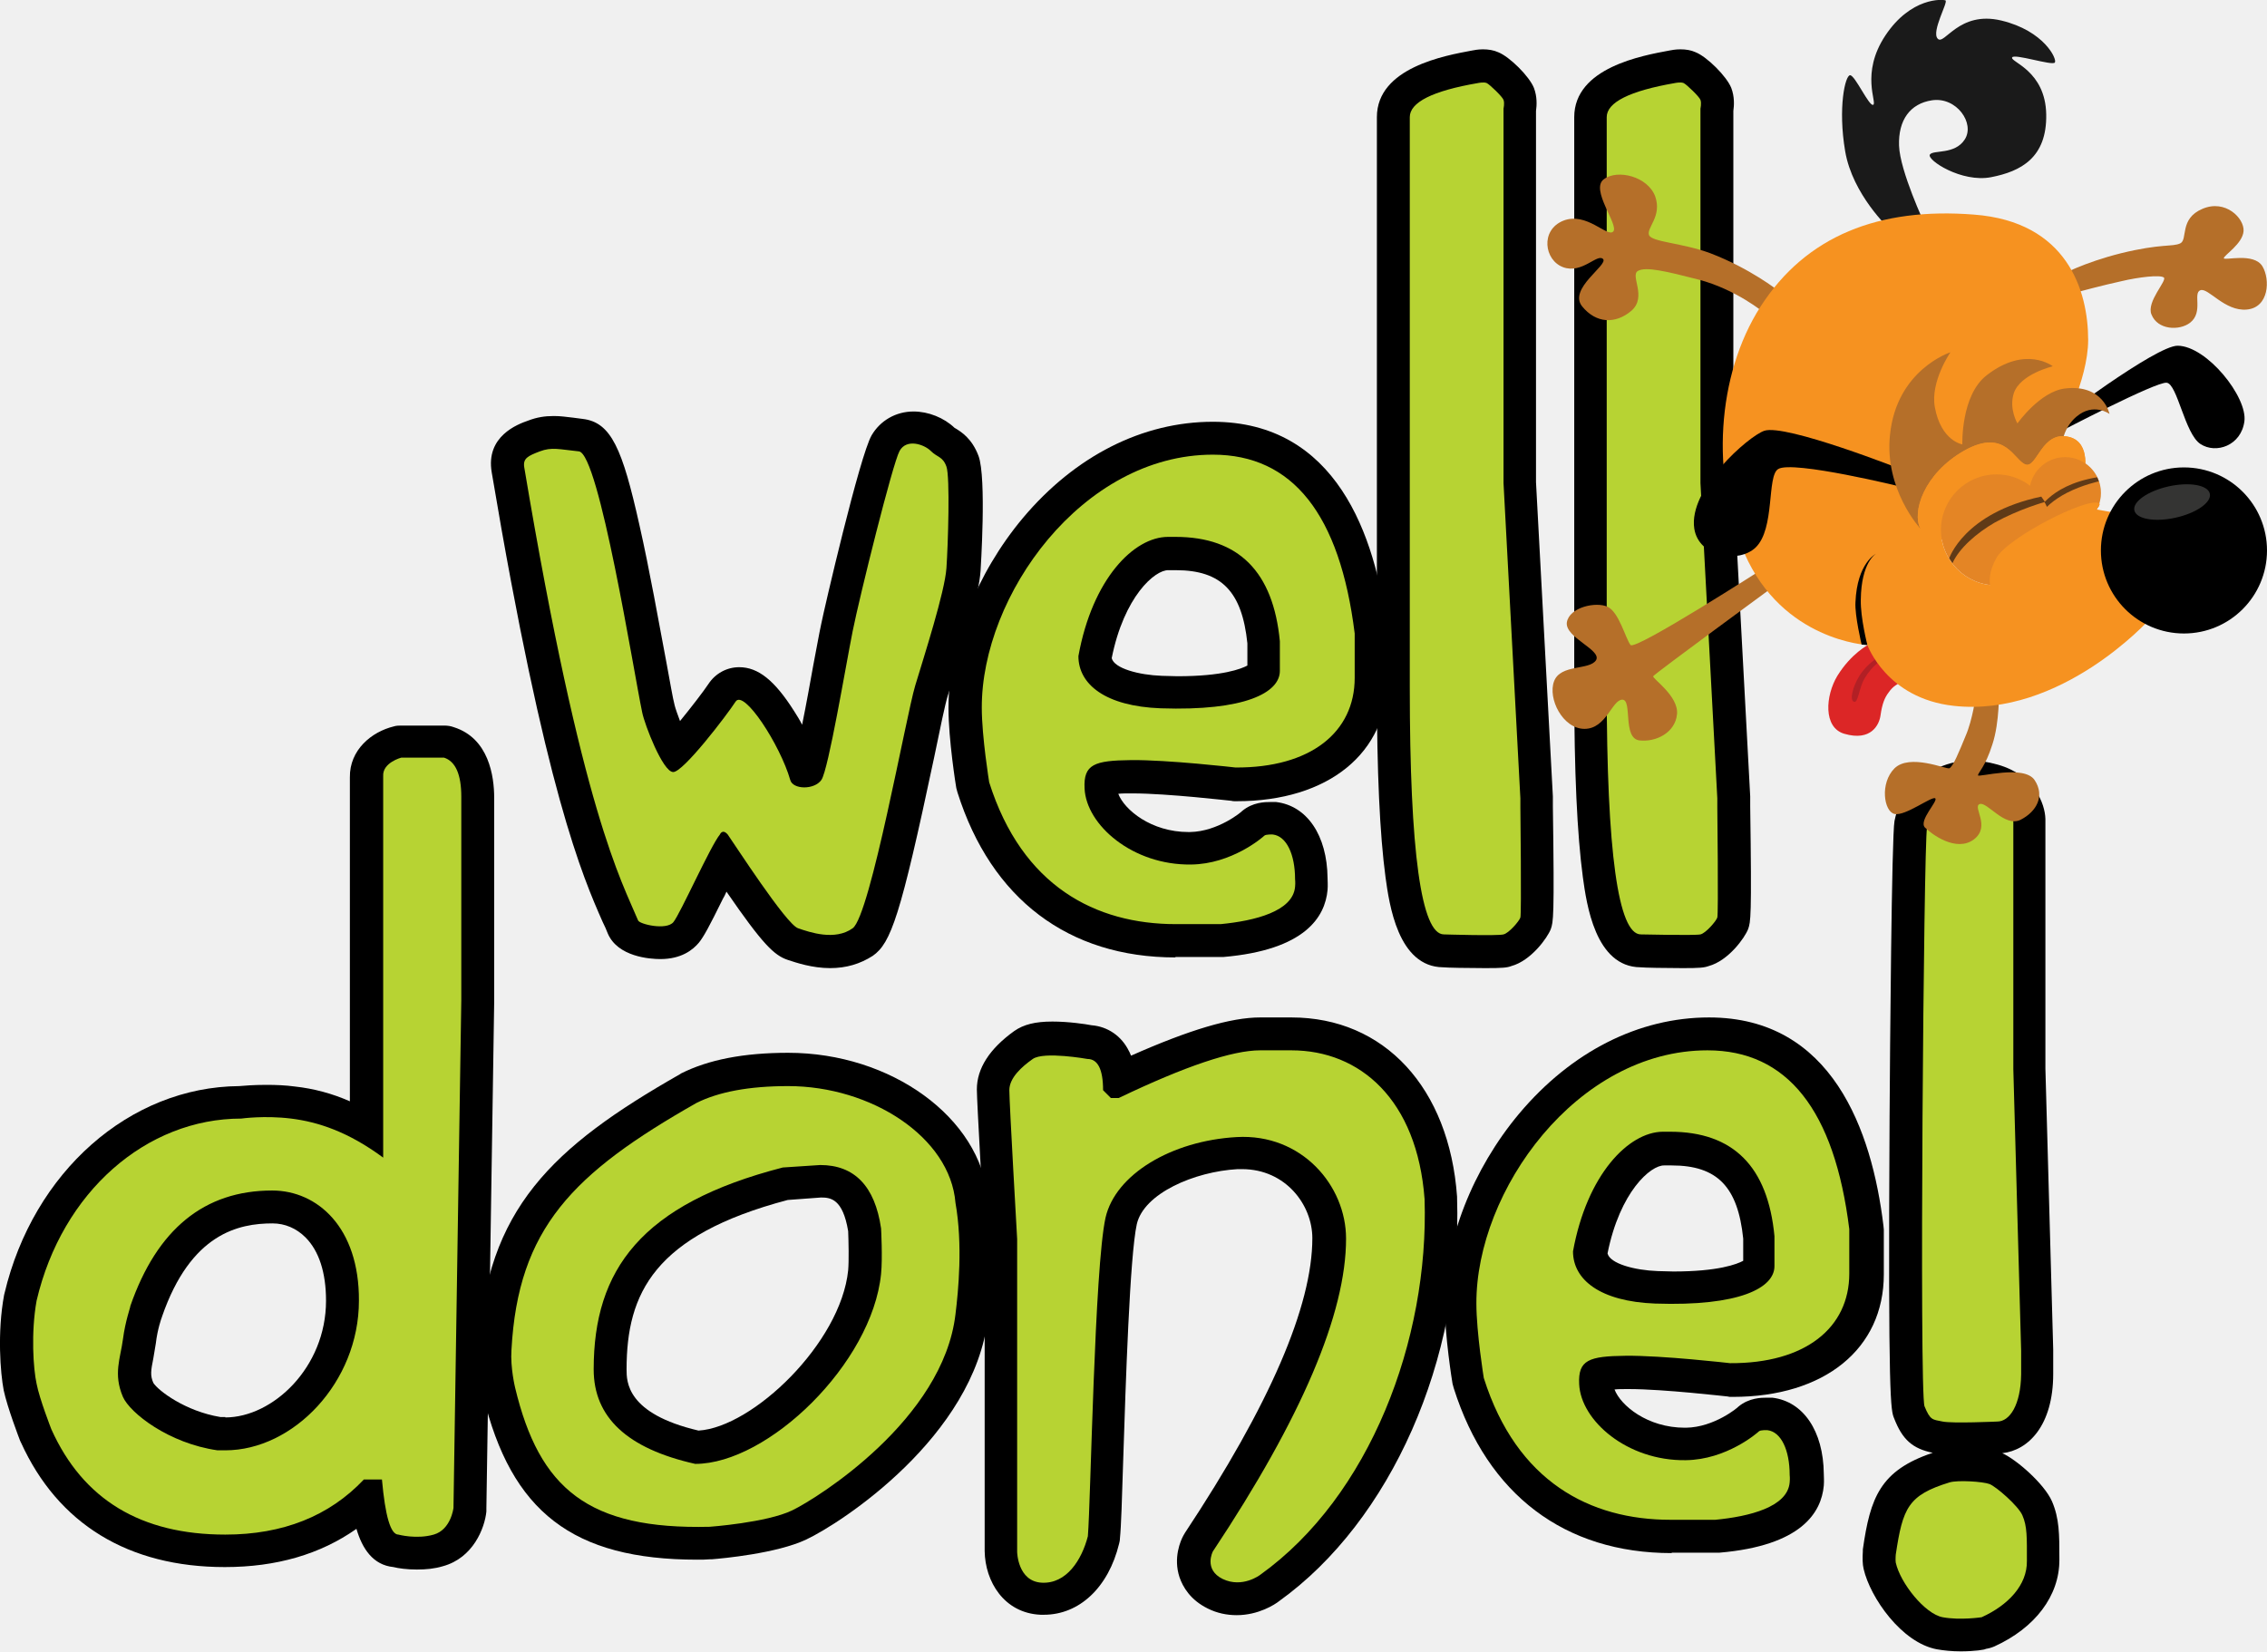
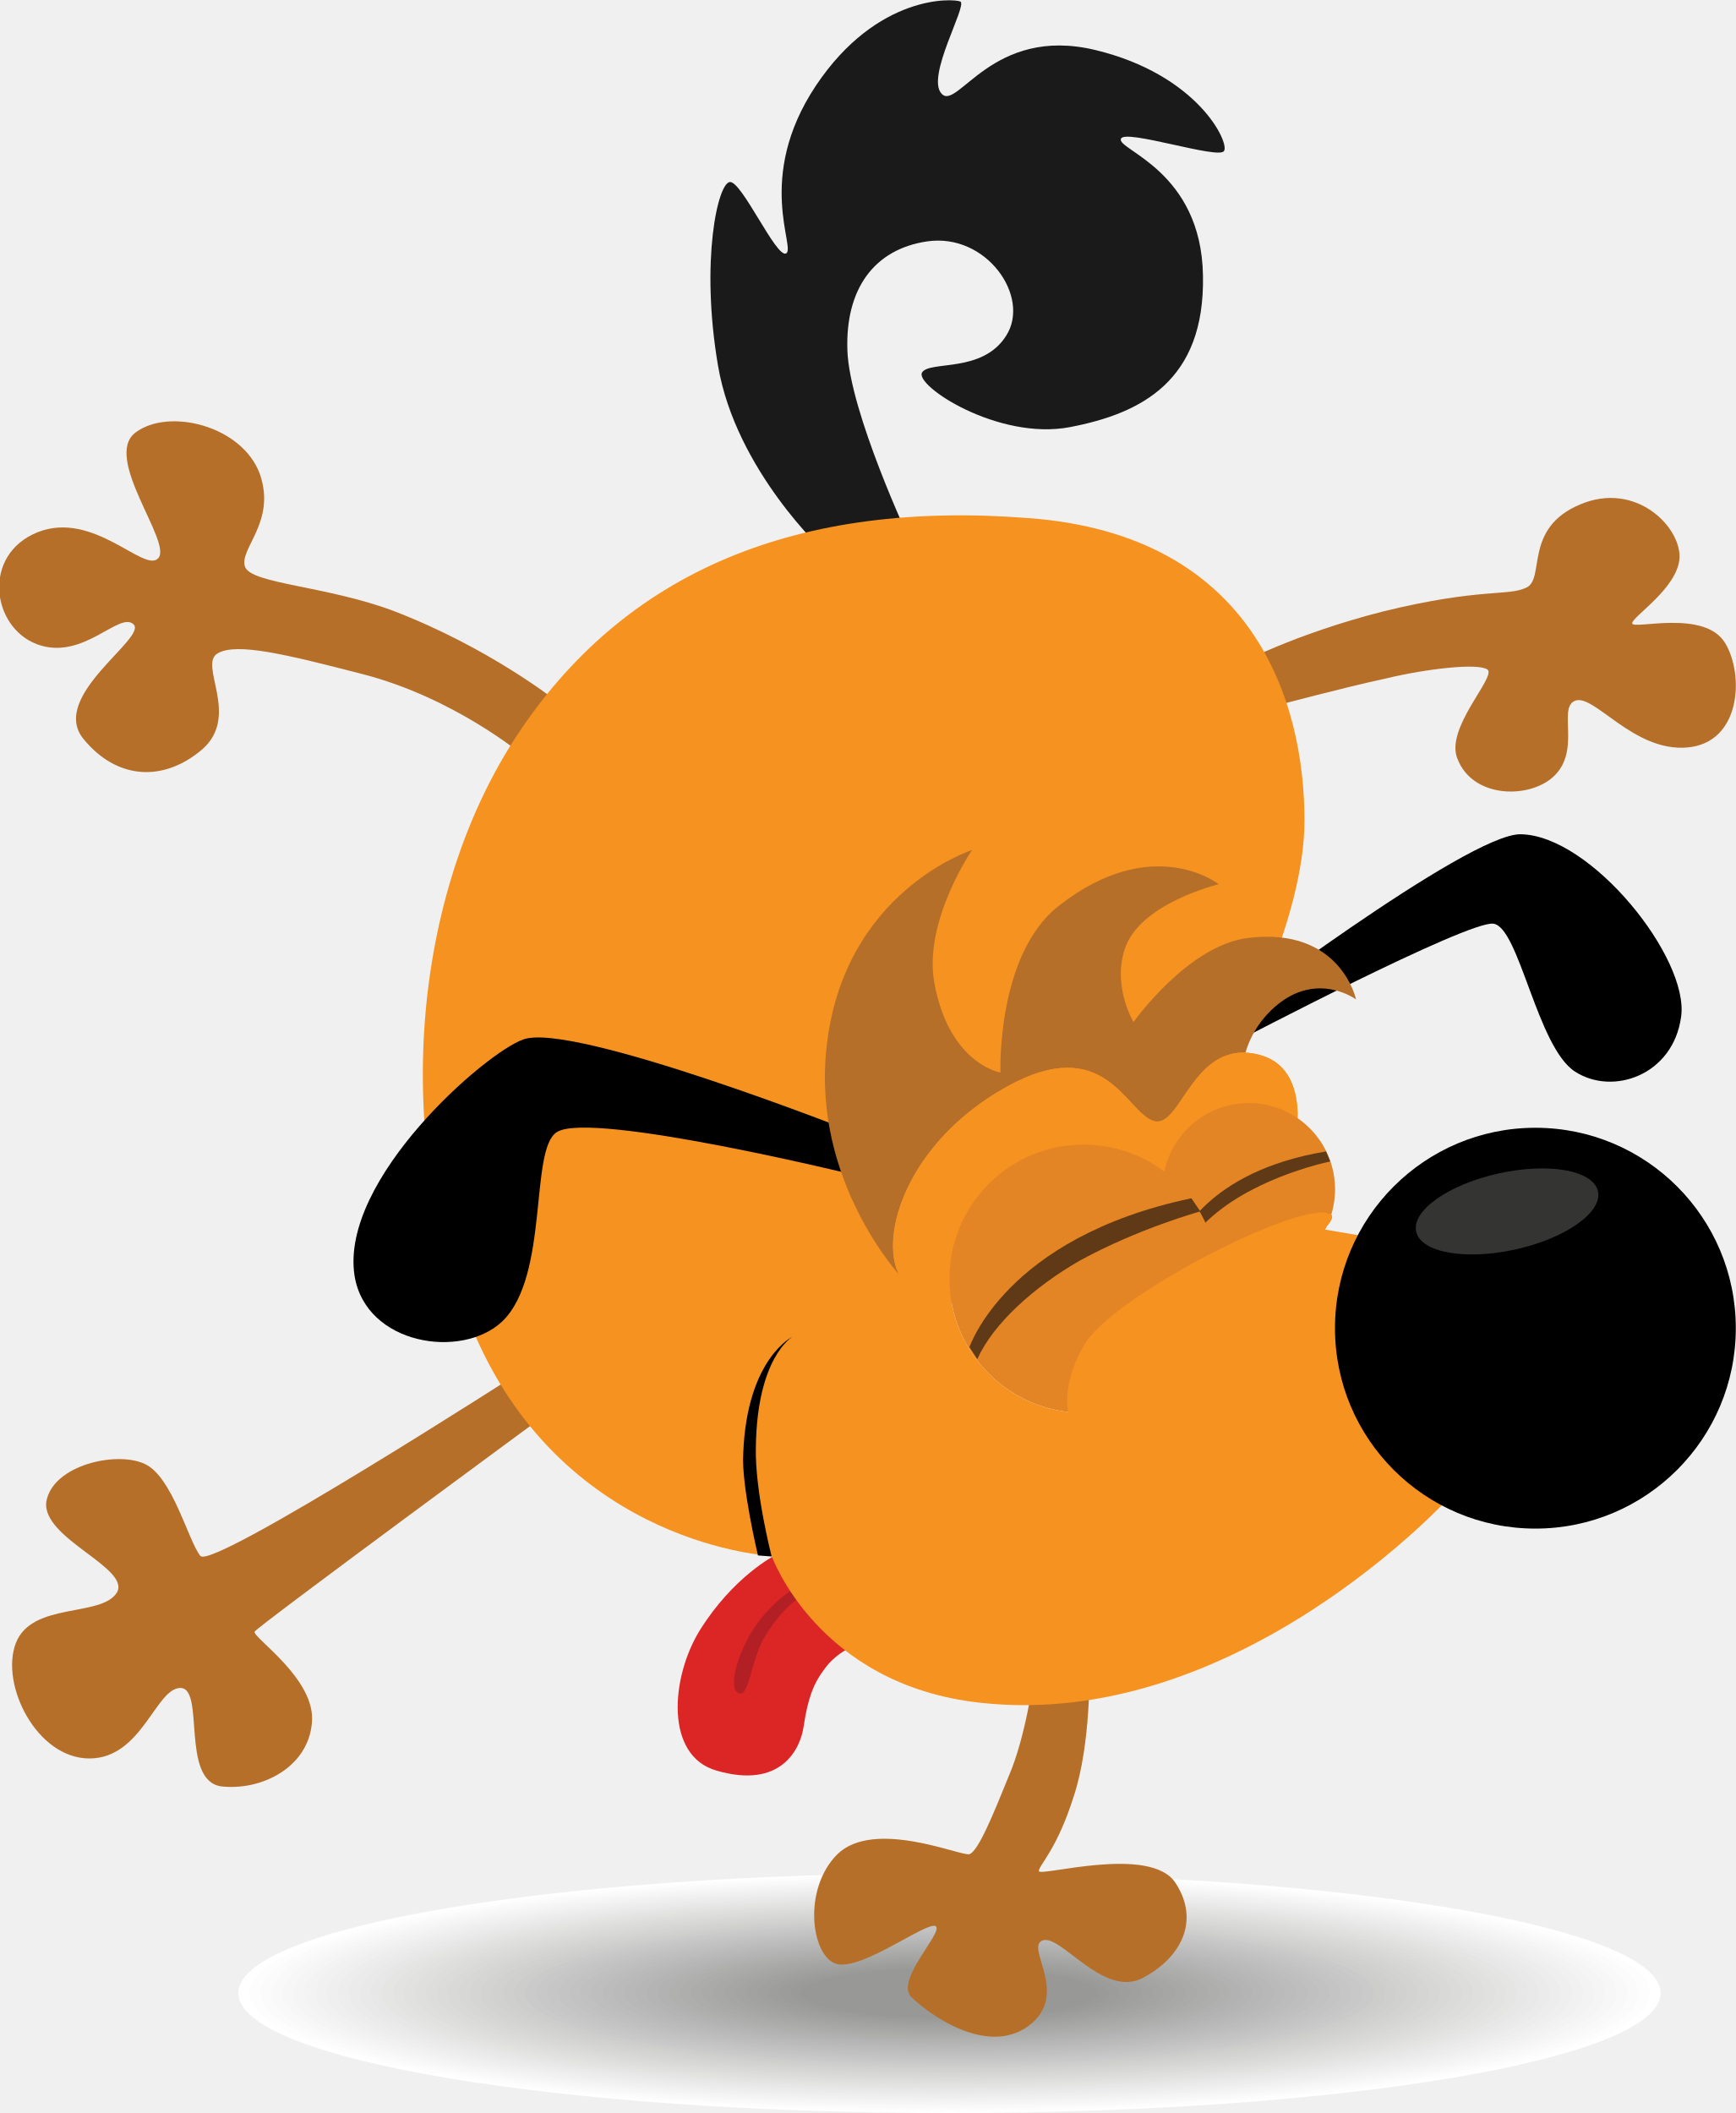
- <svg xmlns="http://www.w3.org/2000/svg" version="1.1" x="0px" y="0px" viewBox="0 0 551.4 401.7" style="enable-background:new 0 0 551.4 401.7;" xml:space="preserve">
+ <svg xmlns="http://www.w3.org/2000/svg" version="1.1" id="svg-dog-win" x="0px" y="0px" viewBox="0 0 330 401.7" style="enable-background:new 0 0 330 401.7;" xml:space="preserve">
  <style type="text/css">
- 	.Drop_x0020_Shadow{fill:none;}
- 	.Outer_x0020_Glow_x0020_5_x0020_pt{fill:none;}
- 	.Blue_x0020_Neon{fill:none;stroke:#8AACDA;stroke-width:7;stroke-linecap:round;stroke-linejoin:round;}
- 	.Chrome_x0020_Highlight{fill:url(#SVGID_1_);stroke:#FFFFFF;stroke-width:0.363;stroke-miterlimit:1;}
- 	.Jive_GS{fill:#FFDD00;}
- 	.Alyssa_GS{fill:#A6D0E4;}
- 	.st0{fill:#B7D333;}
- 	.st1{fill:#DC2626;}
- 	.st2{fill:#B22025;}
- 	.st3{fill:#B56F29;}
- 	.st4{fill:#1A1A1A;}
- 	.st5{fill:#F69220;}
- 	.st6{fill:#CBCBCA;}
- 	.st7{fill:#FFFFFF;}
- 	.st8{fill:#E48525;}
- 	.st9{fill:#603A17;}
- 	.st10{fill:#343433;}
+ 	.st0{fill:#FFFFFF;}
+ 	.st1{fill:#FDFDFD;}
+ 	.st2{fill:#FBFBFB;}
+ 	.st3{fill:#F9F9F9;}
+ 	.st4{fill:#F7F7F7;}
+ 	.st5{fill:#F5F5F5;}
+ 	.st6{fill:#F3F3F3;}
+ 	.st7{fill:#F1F1F1;}
+ 	.st8{fill:#EFEFEF;}
+ 	.st9{fill:#EDEDED;}
+ 	.st10{fill:#EBEBEB;}
+ 	.st11{fill:#E9E9E9;}
+ 	.st12{fill:#E7E7E7;}
+ 	.st13{fill:#E5E5E4;}
+ 	.st14{fill:#E3E3E2;}
+ 	.st15{fill:#E1E1E0;}
+ 	.st16{fill:#DFDFDE;}
+ 	.st17{fill:#DDDDDC;}
+ 	.st18{fill:#DBDBDA;}
+ 	.st19{fill:#D9D9D8;}
+ 	.st20{fill:#D7D7D6;}
+ 	.st21{fill:#D5D5D4;}
+ 	.st22{fill:#D3D3D2;}
+ 	.st23{fill:#D1D1D0;}
+ 	.st24{fill:#CFCFCE;}
+ 	.st25{fill:#CDCDCC;}
+ 	.st26{fill:#CACACA;}
+ 	.st27{fill:#C8C8C8;}
+ 	.st28{fill:#C6C6C6;}
+ 	.st29{fill:#C4C4C4;}
+ 	.st30{fill:#C2C2C2;}
+ 	.st31{fill:#C0C0C0;}
+ 	.st32{fill:#BEBEBE;}
+ 	.st33{fill:#BCBCBC;}
+ 	.st34{fill:#BABABA;}
+ 	.st35{fill:#B8B8B8;}
+ 	.st36{fill:#B6B6B6;}
+ 	.st37{fill:#B4B4B4;}
+ 	.st38{fill:#B2B2B2;}
+ 	.st39{fill:#B0B0AF;}
+ 	.st40{fill:#AEAEAD;}
+ 	.st41{fill:#ACACAB;}
+ 	.st42{fill:#AAAAA9;}
+ 	.st43{fill:#A8A8A7;}
+ 	.st44{fill:#A6A6A5;}
+ 	.st45{fill:#A4A4A3;}
+ 	.st46{fill:#A2A2A1;}
+ 	.st47{fill:#A0A09F;}
+ 	.st48{fill:#9E9E9D;}
+ 	.st49{fill:#9C9C9B;}
+ 	.st50{fill:#9A9A99;}
+ 	.st51{fill:#989897;}
+ 	.st52{fill:#DC2626;}
+ 	.st53{fill:#B22025;}
+ 	.st54{fill:#B56F29;}
+ 	.st55{fill:#1A1A1A;}
+ 	.st56{fill:#F69220;}
+ 	.st57{fill:#CBCBCA;}
+ 	.st58{fill:#E48525;}
+ 	.st59{fill:#603A17;}
+ 	.st60{fill:#343433;}
</style>
-   <linearGradient id="SVGID_1_" gradientUnits="userSpaceOnUse" x1="-61.179" y1="-236.31" x2="-61.179" y2="-237.31">
-     <stop offset="0" style="stop-color:#656565" />
-     <stop offset="0.618" style="stop-color:#1B1B1B" />
-     <stop offset="0.629" style="stop-color:#545454" />
-     <stop offset="0.983" style="stop-color:#3E3E3E" />
-   </linearGradient>
-   <g id="svg-text-welldone">
-     <g id="welldonetext">
-       <path id="black-w" d="M201.9,235.5c-4.3,0-8.2-1.3-10.3-2c-3.3-1.1-6.1-3.8-14.9-16.6c-0.3,0.7-0.6,1.3-0.9,1.8    c-3.3,6.7-4.6,9.1-5.8,10.6c-1.5,1.8-4.3,4-9.4,4c-2.4,0-10.4-0.5-12.8-6.3c-0.3-0.8-0.7-1.7-1.2-2.7c-4.9-11.1-14-31.9-27-109.4    c-1.5-8.8,6.3-11.7,8.9-12.6c2.1-0.8,4-1.1,6.2-1.1c1.6,0,3,0.2,4.7,0.4c0.7,0.1,1.4,0.2,2.3,0.3c7,0.8,9.7,7.4,13.8,25.7    c2.5,11,4.8,24.1,6.6,33.6c0.9,4.8,1.5,8.5,2,10.4c0.2,0.8,0.7,2.2,1.3,3.8c2.7-3.3,5.7-7.2,6.9-9c1.7-2.6,4.5-4.1,7.5-4.1    c4.6,0,8.6,3.2,13.3,10.6c0.7,1.1,1.4,2.2,2,3.4c1-4.9,2-10.5,2.7-14.4c0.8-4.1,1.4-7.6,1.9-9.9c0.7-3.6,9.4-41.1,12.3-46.1    c2.1-3.6,5.9-5.8,10.2-5.8c3.6,0,7.4,1.5,10,4c0.1,0,0.1,0.1,0.2,0.1c1.3,0.8,4,2.4,5.6,6.7c2,5.3,0.5,27.8,0.5,28    c-0.4,5.6-3.6,16.3-7.1,27.6l-0.9,2.8c-0.6,1.9-1.9,8.2-3.3,15c-8.2,38.7-10.5,45.1-14.9,48.2    C209.2,234.5,205.8,235.5,201.9,235.5z" />
-       <path id="black-e1" d="M285.9,232.9c-26,0-44.8-14.2-53-40.1c-0.1-0.4-0.2-0.7-0.3-1.1c-0.1-0.5-1.9-11.8-1.9-19.4    c0-15.5,6.8-32.8,18.1-46.3c12.7-15.1,29.1-23.4,46.2-23.4c29.9,0,39.6,27.5,42.4,50.6c0,0.3,0.1,0.7,0.1,1v10.9    c0,18.1-14.4,29.8-36.7,29.8l-0.4,0c-0.3,0-0.6,0-0.9-0.1c-0.2,0-15.5-1.8-24-1.8l-0.4,0c-1.3,0-2.3,0-3.1,0.1    c1.5,3.9,8,9.3,17.1,9.3l0.3,0c6.9-0.1,12.7-5,12.7-5.1c2.6-2.2,5.7-2.2,6.8-2.2c0.7,0,1.1,0,1.1,0c0.1,0,0.3,0,0.4,0    c7.5,0.9,12.4,8.1,12.5,18.5c0,0.6,0.1,1.7,0,2.9c-0.6,6.5-5.4,14.6-25.4,16.3c-0.2,0-0.5,0-0.7,0H285.9z M270.4,160.1    c0.6,2.5,6.6,4.1,12.2,4.3c1.3,0,2.6,0.1,3.8,0.1c11,0,15.5-1.8,17-2.6v-5.4c-1.3-12.6-6.3-17.8-17.4-17.8h-1.8    C280.9,138.6,273.4,145.1,270.4,160.1z" />
-       <path id="black-L1" d="M361.3,235.5c-4.1,0-9.5-0.1-10.3-0.2c-11-0.1-13.1-15.4-14-21.9c-1.4-10.5-2.1-25.6-2.1-46.2V28.5    c0-12.1,16.7-15,23.1-16.2c0.5-0.1,1.5-0.3,2.7-0.3c1.3,0,2.6,0.2,3.7,0.7c2.8,1.1,7.6,5.9,8.7,8.7c0.8,2.1,0.7,4.2,0.5,5.6v90.3    l4.1,76.4c0,0.1,0,0.3,0,0.4v2c0.4,27.5,0.1,28.1-0.5,29.9c-0.8,2.1-4.8,7.7-9.6,9C366.6,235.4,365.4,235.5,361.3,235.5z" />
-       <path id="black-L2" d="M409.3,235.5c-4.1,0-9.5-0.1-10.3-0.2c-11-0.1-13.1-15.4-14-21.9c-1.4-10.5-2.1-25.6-2.1-46.2V28.5    c0-12.1,16.7-15,23.1-16.2c0.5-0.1,1.5-0.3,2.7-0.3c1.4,0,2.6,0.2,3.7,0.7c2.8,1.1,7.6,5.9,8.7,8.7c0.8,2.1,0.7,4.2,0.5,5.6v90.3    l4.1,76.4c0,0.1,0,0.3,0,0.4v2c0.4,27.5,0.1,28.1-0.5,29.9c-0.8,2.1-4.8,7.7-9.6,9C414.5,235.4,413.4,235.5,409.3,235.5z" />
-       <path id="black-d" d="M101.4,381.8c-2.5,0-4.5-0.3-5.7-0.6c-5-0.5-7.6-4.5-9-9.3c-8.8,6.2-19.5,9.3-32,9.3    c-23.5,0-40.6-10.5-49.6-30.3c-0.1-0.1-0.1-0.3-0.2-0.4c-0.3-0.8-3.1-8.1-4-12.3C0.1,334-0.7,324.2,1,315c0-0.1,0.1-0.3,0.1-0.4    c7-29.5,30.4-50.2,57.1-50.4c1.1-0.1,3.5-0.3,6.6-0.3c2.4,0,4.7,0.1,6.9,0.4c4.6,0.5,9.1,1.7,13.4,3.6c0-32,0-76.5,0-78.8    c-0.1-6.7,5.3-11.1,10.7-12.4c0.6-0.2,1.3-0.2,1.9-0.2H108c0.8,0,1.6,0.1,2.4,0.4c8.5,2.7,9.8,11.9,9.8,17.2c0,0,0,49.5,0,49.6    L118.3,367c0,0.2,0,0.5,0,0.7c-0.4,4-3.2,11.3-10.6,13.3C105.7,381.6,103.6,381.8,101.4,381.8z M54.8,344.8    c11.5,0,24.5-12.1,24.5-28.4c0-6.8-1.7-12.1-5-15.4c-2.2-2.2-5-3.4-8-3.4c-8.2,0-19.9,2.4-26.9,22.7c0,0.1-0.1,0.3-0.1,0.3    s-1,2.7-1.4,6.2c-0.2,1.3-0.4,2.5-0.6,3.6c-0.6,3-0.8,4.2,0,6c1.2,1.9,7.8,6.9,16.3,8.3H54.8z" />
-       <path id="black-o" d="M169.6,379.4c-30.2,0-45.3-11.6-52.1-40c-0.1-0.6-1.5-6.2-1.1-11.5c1.8-33.7,17.9-48.9,49-66.6    c0.1-0.1,0.2-0.1,0.3-0.2c6.6-3.3,15.1-5,26-5c25.1,0,46.8,15.8,48.6,35.4c1.8,10.5,0.9,21.6,0,29.1    c-3.4,28.9-35.7,49.9-44.2,53.9c-7.2,3.4-20.4,4.6-22.9,4.8c-0.1,0-0.3,0-0.4,0C171.7,379.4,170.6,379.4,169.6,379.4z     M191.6,291.9c-32.5,8.6-39.2,22.7-39.2,41.2c0,3,0,10.8,17.5,14.9c13.2-0.8,34.6-21.3,36.4-39c0.2-2.3,0.1-6.9,0-9.5    c-1.3-7.9-4.3-8.2-6.6-8.2L191.6,291.9z" />
-       <path id="black-n" d="M253.9,392.8c-0.3,0-0.5,0-0.8,0c-8.9-0.4-13.5-8.1-13.6-15.5v-75.9c-0.3-6.1-1.9-33.4-1.9-36.4    c0-5.1,3.1-9.9,9.1-14.2c2.3-1.6,5.1-2.3,9.3-2.3c3.8,0,8,0.6,9.5,0.9c3.9,0.3,7.3,2.6,9.1,6.3c0.2,0.3,0.3,0.7,0.5,1.1    c14.2-6.3,24.3-9.3,31.4-9.3h7.6c22.6,0,38.4,17.1,40.3,43.6c0,0.1,0,0.2,0,0.3c1.3,39.2-16.1,78.6-43.3,98.1    c-1,0.8-5,3.4-10.3,3.4c-2.4,0-4.8-0.5-7-1.6c-4.3-2.1-6.1-5.3-6.9-7.6c-1.6-4.8,0.3-9,0.9-10.1c0.1-0.2,0.3-0.5,0.4-0.7    c20.6-31.1,31-55.2,31-71.7c0-8.1-6.5-16.8-17.1-16.8c-0.4,0-0.7,0-1.1,0c-10.5,0.6-22.8,5.9-24.5,13.4    c-1.7,7.7-2.7,38.7-3.3,57.2c-0.3,9.5-0.5,16.4-0.8,19.2c0,0.5-0.1,0.9-0.2,1.3C269.6,386.2,262.5,392.8,253.9,392.8z" />
-       <path id="black-e2" d="M406.6,377.8c-26,0-44.8-14.2-53-40.1c-0.1-0.4-0.2-0.7-0.3-1.1c-0.1-0.5-1.9-11.8-1.9-19.4    c0-15.5,6.8-32.8,18.1-46.3c12.7-15.1,29.1-23.4,46.2-23.4c29.9,0,39.6,27.5,42.4,50.6c0,0.3,0.1,0.7,0.1,1v10.9    c0,18.1-14.4,29.8-36.7,29.8l-0.4,0c-0.3,0-0.6,0-0.9-0.1c-0.2,0-15.5-1.8-24-1.8l-0.4,0c-1.3,0-2.3,0-3.1,0.1    c1.5,3.9,8,9.3,17.1,9.3l0.3,0c6.9-0.1,12.7-5,12.7-5.1c2.6-2.2,5.7-2.2,6.8-2.2c0.7,0,1.1,0,1.1,0c0.1,0,0.3,0,0.4,0    c7.5,0.9,12.4,8.1,12.5,18.5c0,0.6,0.1,1.7,0,2.9c-0.6,6.5-5.4,14.6-25.4,16.3c-0.2,0-0.5,0-0.7,0H406.6z M391,304.9    c0.6,2.5,6.6,4.1,12.2,4.3c1.3,0,2.6,0.1,3.8,0.1c11,0,15.5-1.8,17-2.6v-5.4c-1.3-12.6-6.3-17.8-17.4-17.8h-1.8    C401.5,283.4,394,289.9,391,304.9z" />
-       <path id="black-excl" d="M476.9,401.7c-2.1,0-4.1-0.2-5.8-0.5c-8.6-1.6-16.2-12.6-17.8-19.5c-0.3-1.2-0.3-2.7-0.2-4.4    c0-0.1,0-0.2,0-0.4c1.8-12.6,4.2-19.2,17-23.5c-4.9-1-7.4-3.2-9.4-8.4c-0.8-1.9-1.5-3.8-1.1-73.2c0.1-16,0.5-68.3,1.2-72.1    c1.3-6.3,4.4-10.2,10-12.7c2.3-1,5-2,8.5-2c2,0,4.1,0.3,6.6,1c8.9,2.5,11.5,9.5,11.6,13.2c0,0.1,0,60.7,0,60.7l1.9,68.4    c0,0.1,0,5.9,0,5.9c0,12.5-6,18.6-12.4,19.3c3.4,1.5,10.2,7.4,12.1,11.7c1.8,4.2,1.8,8,1.8,13.9v0.4c0,8.7-5.9,16.5-15.8,21    c-0.7,0.3-1.4,0.5-2.1,0.6C482.9,401.3,480.2,401.7,476.9,401.7z" />
-       <path id="green-w" class="st0" d="M131.3,109.8c2.9-1.1,4.7-0.5,9.5,0c4.9,0.5,13.3,53.5,15.4,63.5c0.6,3,5,14.4,7.5,14.5    c2.4,0.2,13.2-14,15.2-17.1c2-3.2,10.9,10.6,13.3,19c0.6,2.4,5.9,2.5,7.6,0c1.7-2.5,5.9-27.7,7.6-36.2c1.7-8.5,9.7-40.7,11.4-43.8    c1.7-3.1,6-1.6,7.6,0c1.6,1.6,2.9,1.3,3.8,3.8c0.9,2.5,0.4,18.9,0,24.7c-0.4,5.8-5.4,21.3-7.6,28.6c-2.2,7.3-10.9,55.9-15.2,59    c-4.3,3.1-10.4,1-13.3,0c-2.9-1-15.4-20.4-17.1-22.8c-1.3-1.5-1.9,0-1.9,0c-2.3,2.8-9.6,19.2-11.3,21.3c-1.7,2.1-8.3,0.5-8.6-0.4    c-4-9.6-13.6-26.1-27.7-110.3C127.2,111.5,128.4,110.9,131.3,109.8z" />
-       <path id="green-e1" class="st0" d="M295,110.6c19.4,0,30.9,14.5,34.5,43.5v1.8v1.8v5.4v1.8c0,13.2-10.7,21.9-29,21.8    c0,0-16.5-1.9-25.4-1.8c-8.9,0.1-11.6,1-11.3,6.9c0.4,8.9,11.7,18.7,25.9,18.5c9.9-0.1,17.4-6.6,17.8-7c0.4-0.4,2.1-0.3,2.1-0.3    c3.3,0.4,5.4,4.8,5.4,10.9c0,0,0.1,0.8,0,1.8c-0.5,6-9.8,8.3-18.1,9.1h-10.9c-19.5,0-37.4-9.2-45.4-34.5c0,0-1.8-11.1-1.8-18.1    C238.7,144.9,263.2,110.6,295,110.6z M262.3,159.6c0,6.9,6.6,12.2,20,12.7c20.5,0.7,29-3.8,29-9.1V156    c-1.6-16.9-10-25.4-25.4-25.4h-1.8C275.8,130.6,265.7,140.8,262.3,159.6z" />
-       <path id="green-L1" class="st0" d="M359.5,20.2c0,0,1.4-0.3,2.1,0s3.9,3.4,4.1,4.1c0.3,0.8,0,2.1,0,2.1v4.1v33.1v22.8v31.1    l4.1,76.7v2.1c0,0,0.3,26.1,0,26.9c-0.3,0.9-2.8,3.8-4.1,4.1c-1.4,0.4-14.5,0-14.5,0c-5.5,0-8.3-20-8.3-60.1V28.5    C342.9,24.9,348.4,22.1,359.5,20.2z" />
-       <path id="green-L2" class="st0" d="M407.4,20.2c0,0,1.4-0.3,2.1,0s3.9,3.4,4.1,4.1c0.3,0.8,0,2.1,0,2.1v4.1v33.1v22.8v31.1    l4.1,76.7v2.1c0,0,0.3,26.1,0,26.9c-0.3,0.9-2.8,3.8-4.1,4.1s-14.5,0-14.5,0c-5.5,0-8.3-20-8.3-60.1V28.5    C390.8,24.9,396.4,22.1,407.4,20.2z" />
-       <path id="green-d" class="st0" d="M97.6,184.3H108c2.8,0.9,4.2,4.1,4.2,9.5v21.2v28.3l-1.9,123.5c0,0-0.6,5.3-4.8,6.5    c-4.2,1.2-8.6,0-8.6,0c-1.9,0-3.2-4.5-4-13.4h-4.4c-8.4,8.9-19.7,13.4-33.7,13.4c-20.5,0-34.6-8.5-42.3-25.6c0,0-2.9-7.4-3.6-11.1    c-0.8-3.6-1.4-12.4,0-20.2c6.2-26.5,26.7-44.3,49.8-44.3c0,0,5.6-0.8,12.1,0c6.5,0.8,13.9,3.2,22.4,9.5c0,0,0-89.3,0-92.8    C93,185.5,97.6,184.3,97.6,184.3z M29.9,325.8c-0.6,4.6-2.4,8.4,0,14c1.7,3.9,11.1,11.3,23,13h1.9c16.5,0,32.5-16.5,32.5-36.4    c0.1-17.8-10.1-26.8-21.1-26.8c-16.5,0-28,9.4-34.5,28.1C31.8,317.8,30.5,321.2,29.9,325.8z" />
-       <path id="green-o" class="st0" d="M191.7,264.2c20.2,0,39.4,12.4,40.7,28.4c1.8,10.2,0.7,21.4,0,27.1c-3,25.6-33.5,44.7-39.7,47.7    c-6.2,3-20.1,4-20.1,4c-29.5,0.7-41.4-9.2-47.3-33.8c0,0-1.2-4.9-0.9-9.2c1.6-29.6,14.9-43,45-60.1    C174.8,265.6,182.2,264.2,191.7,264.2z M144.4,333.1c0,11.7,8.2,19.3,24.7,23c17.7,0,43-24.4,45.2-46.2c0.4-3.9,0-11.1,0-11.1    c-1.5-10.3-6.5-15.4-14.8-15.4l-9.1,0.6C155.9,292.9,144.4,308.9,144.4,333.1z" />
-       <path id="green-n" class="st0" d="M306.5,255.5h7.6c16.7,0,30.6,12,32.4,36.2c1.1,34.2-13.3,72.3-40,91.4c0,0-4.3,3.3-9.1,1    c-4.7-2.3-2.4-6.7-2.4-6.7c21.6-32.5,32.4-57.9,32.4-76.1c0-12.9-10.8-25.6-26.6-24.7c-15.9,0.9-29.5,9.1-31.9,19.6    c-2.7,12.2-3.6,69.2-4.3,77.5c-1.5,5.8-5.2,11.6-11.2,11.3c-5.9-0.3-6-7.5-6-7.5v-38.1v-20.9v-17.1c0,0-1.9-33.2-1.9-36.2    c0-3,3-5.7,5.7-7.6c2.7-1.9,13.3,0,13.3,0c2.5,0,3.8,2.5,3.8,7.6l1.9,1.9h1.9C288.4,259.3,299.8,255.5,306.5,255.5z" />
-       <path id="green-e2" class="st0" d="M415.3,255.5c19.4,0,30.9,14.5,34.5,43.5v1.8v1.8v5.4v1.8c0,13.2-10.7,21.9-29,21.8    c0,0-16.5-1.9-25.4-1.8c-8.9,0.1-11.6,1-11.3,6.9c0.4,8.9,11.7,18.7,25.9,18.5c9.9-0.1,17.4-6.6,17.8-7c0.4-0.4,2.1-0.3,2.1-0.3    c3.3,0.4,5.4,4.8,5.4,10.9c0,0,0.1,0.8,0,1.8c-0.5,6-9.8,8.3-18.1,9.1h-10.9c-19.5,0-37.4-9.2-45.4-34.5c0,0-1.8-11.1-1.8-18.1    C359,289.7,383.5,255.5,415.3,255.5z M382.6,304.4c0,6.9,6.6,12.2,20,12.7c20.5,0.7,29-3.8,29-9.1v-7.3    c-1.6-16.9-10-25.4-25.4-25.4h-1.8C396.1,275.4,386,285.7,382.6,304.4z" />
-       <path id="green-excl" class="st0" d="M482,393.4c0,0-5.2,0.8-9.5,0c-4.3-0.8-10.3-8.3-11.4-13.3c-0.1-0.6,0-1.9,0-1.9    c1.7-11.4,3-14.5,13.1-17.6c2-0.6,8.1-0.2,9.7,0.4c1.6,0.6,7,5.3,8,7.6c1.2,2.7,1.1,5.5,1.1,11.1    C493.1,385.6,488.4,390.5,482,393.4z M485.8,345.8c0,0-10.9,0.5-13.3,0c-2.5-0.5-3-0.3-4.4-3.7c-1.3-3.3-0.2-136.9,0.6-140.7    c0.8-3.8,2.2-5.6,5.5-7c3.2-1.4,5.3-1.8,9.8-0.6c5.6,1.5,5.7,5.7,5.7,5.7v60.6l1.9,68.5c0,0,0,2.7,0,5.7    C491.5,341.8,488.8,345.8,485.8,345.8z" />
-     </g>
+   <g id="shadow">
+     <ellipse class="st0" cx="180.5" cy="378.9" rx="135.2" ry="22.8" />
+     <ellipse class="st1" cx="180.5" cy="378.9" rx="133.1" ry="22.5" />
+     <ellipse class="st2" cx="180.5" cy="378.9" rx="131" ry="22.1" />
+     <ellipse class="st3" cx="180.5" cy="378.9" rx="128.9" ry="21.8" />
+     <ellipse class="st4" cx="180.5" cy="378.9" rx="126.8" ry="21.4" />
+     <ellipse class="st5" cx="180.5" cy="378.9" rx="124.7" ry="21.1" />
+     <ellipse class="st6" cx="180.5" cy="378.9" rx="122.6" ry="20.7" />
+     <ellipse class="st7" cx="180.5" cy="378.9" rx="120.5" ry="20.4" />
+     <ellipse class="st8" cx="180.5" cy="378.9" rx="118.4" ry="20" />
+     <ellipse class="st9" cx="180.5" cy="378.9" rx="116.3" ry="19.7" />
+     <ellipse class="st10" cx="180.5" cy="378.9" rx="114.2" ry="19.3" />
+     <ellipse class="st11" cx="180.5" cy="378.9" rx="112.1" ry="18.9" />
+     <ellipse class="st12" cx="180.5" cy="378.9" rx="110" ry="18.6" />
+     <ellipse class="st13" cx="180.5" cy="378.9" rx="107.9" ry="18.2" />
+     <ellipse class="st14" cx="180.5" cy="378.9" rx="105.8" ry="17.9" />
+     <ellipse class="st15" cx="180.5" cy="378.9" rx="103.8" ry="17.5" />
+     <ellipse class="st16" cx="180.5" cy="378.9" rx="101.7" ry="17.2" />
+     <ellipse class="st17" cx="180.5" cy="378.9" rx="99.6" ry="16.8" />
+     <ellipse class="st18" cx="180.5" cy="378.9" rx="97.5" ry="16.5" />
+     <ellipse class="st19" cx="180.5" cy="378.9" rx="95.4" ry="16.1" />
+     <ellipse class="st20" cx="180.5" cy="378.9" rx="93.3" ry="15.8" />
+     <ellipse class="st21" cx="180.5" cy="378.9" rx="91.2" ry="15.4" />
+     <ellipse class="st22" cx="180.5" cy="378.9" rx="89.1" ry="15.1" />
+     <ellipse class="st23" cx="180.5" cy="378.9" rx="87" ry="14.7" />
+     <ellipse class="st24" cx="180.5" cy="378.9" rx="84.9" ry="14.3" />
+     <ellipse class="st25" cx="180.5" cy="378.9" rx="82.8" ry="14" />
+     <ellipse class="st26" cx="180.5" cy="378.9" rx="80.7" ry="13.6" />
+     <ellipse class="st27" cx="180.5" cy="378.9" rx="78.6" ry="13.3" />
+     <ellipse class="st28" cx="180.5" cy="378.9" rx="76.5" ry="12.9" />
+     <ellipse class="st29" cx="180.5" cy="378.9" rx="74.4" ry="12.6" />
+     <ellipse class="st30" cx="180.5" cy="378.9" rx="72.3" ry="12.2" />
+     <ellipse class="st31" cx="180.5" cy="378.9" rx="70.2" ry="11.9" />
+     <ellipse class="st32" cx="180.5" cy="378.9" rx="68.1" ry="11.5" />
+     <ellipse class="st33" cx="180.5" cy="378.9" rx="66" ry="11.2" />
+     <ellipse class="st34" cx="180.5" cy="378.9" rx="63.9" ry="10.8" />
+     <ellipse class="st35" cx="180.5" cy="378.9" rx="61.8" ry="10.4" />
+     <ellipse class="st36" cx="180.5" cy="378.9" rx="59.7" ry="10.1" />
+     <ellipse class="st37" cx="180.5" cy="378.9" rx="57.6" ry="9.7" />
+     <ellipse class="st38" cx="180.5" cy="378.9" rx="55.5" ry="9.4" />
+     <ellipse class="st39" cx="180.5" cy="378.9" rx="53.4" ry="9" />
+     <ellipse class="st40" cx="180.5" cy="378.9" rx="51.3" ry="8.7" />
+     <ellipse class="st41" cx="180.5" cy="378.9" rx="49.2" ry="8.3" />
+     <ellipse class="st42" cx="180.5" cy="378.9" rx="47.1" ry="8" />
+     <ellipse class="st43" cx="180.5" cy="378.9" rx="45" ry="7.6" />
+     <ellipse class="st44" cx="180.5" cy="378.9" rx="42.9" ry="7.3" />
+     <ellipse class="st45" cx="180.5" cy="378.9" rx="40.8" ry="6.9" />
+     <ellipse class="st46" cx="180.5" cy="378.9" rx="38.7" ry="6.5" />
+     <ellipse class="st47" cx="180.5" cy="378.9" rx="36.6" ry="6.2" />
+     <ellipse class="st48" cx="180.5" cy="378.9" rx="34.5" ry="5.8" />
+     <ellipse class="st49" cx="180.5" cy="378.9" rx="32.4" ry="5.5" />
+     <ellipse class="st50" cx="180.5" cy="378.9" rx="30.3" ry="5.1" />
+     <ellipse class="st51" cx="180.5" cy="378.9" rx="28.3" ry="4.8" />
  </g>
  <g id="svg-dog">
    <g id="tong">
-       <path class="st1" d="M454.5,156.8c0,0-4.2,2.1-7.6,7.6c-2.9,4.8-3.5,12.6,1.7,14.1c6.5,1.9,8.5-2.2,8.8-4.5c0.4-2.8,1-4.3,2-5.6    c1-1.5,2.5-2.2,2.5-2.2L454.5,156.8z" />
-       <path class="st2" d="M456.9,159.9c0,0-2.7,1.4-4.7,4.6c-1.5,2.5-2.4,5.7-1.3,6.2c1.1,0.5,1.2-3.4,2.7-5.8c1.8-3,4-4.3,4-4.3    L456.9,159.9z" />
+       <path class="st52" d="M147.3,295.7c0,0-7.9,4-14.3,14.3c-5.5,9-6.6,23.8,3.2,26.6c12.3,3.6,16-4.1,16.6-8.5    c0.8-5.3,1.9-8.1,3.8-10.6c1.9-2.8,4.7-4.1,4.7-4.1L147.3,295.7z" />
+       <path class="st53" d="M151.8,301.5c0,0-5.1,2.6-8.9,8.7c-2.8,4.7-4.5,10.7-2.5,11.7c2.1,0.9,2.3-6.4,5.1-10.9    c3.4-5.7,7.5-8.1,7.5-8.1L151.8,301.5z" />
    </g>
-     <path id="hangR" class="st3" d="M480.6,169.1c0,0-0.8,6-2.5,9.9c-1.6,3.9-3.1,7.6-4,7.9c-0.9,0.2-9.6-3.6-13.3,0   c-3.6,3.6-2.6,10.5,0,11.1c2.6,0.6,9.1-4.4,9.9-3.8c0.8,0.6-4.1,5.4-2.5,7.1c1.6,1.6,7.6,6.1,11.9,2.9c4.2-3.2-0.4-7.9,1.4-8.6   c1.8-0.7,6.1,5.8,10,3.8c3.9-2,5.9-5.8,3.4-9.6c-2.5-3.9-13.8-0.6-13.8-1.2c0-0.6,1.8-2.1,3.5-7.5c1.8-5.4,1.6-13.1,1.6-13.1   L480.6,169.1z" />
-     <path id="handL" class="st3" d="M429.2,138.1c0,0-31.4,20.2-32.6,18.8c-1.2-1.5-2.8-8-5.6-9.3c-2.8-1.3-9.3,0.1-9.9,3.8   c-0.5,3.7,8.6,6.7,7.1,9.2c-1.6,2.5-8.6,0.9-10.2,5.1c-1.6,4.2,2.1,11.6,7.4,11.6c5.3,0,6.7-7.1,9.2-7.1c2.5,0,0,9.3,4.1,9.9   c4.1,0.5,8.8-1.9,9.2-6.4c0.4-4.4-6-8.6-5.8-9.2c0.2-0.5,29.8-22.2,29.8-22.2L429.2,138.1z" />
-     <path id="legR" class="st3" d="M501.1,67c0,0,5.6-3.1,14.8-5.4c9.8-2.4,12.5-1.5,14.4-2.4c1.9-0.9-0.3-6,5.4-8.4   c5.6-2.4,10.2,2.3,10,5.4c-0.2,3.1-4.8,5.9-4.8,6.6c0,0.7,7.3-1.5,9.4,2c1.9,3.2,1.6,10-3.8,10.5c-5.4,0.5-9.4-5.4-11.3-4.7   c-1.9,0.7,0.8,5.3-2.5,7.9c-2.6,2-7.9,1.8-9.4-2c-1.3-3.1,3.9-8.3,3-9c-0.9-0.7-6.1-0.1-10.3,0.9c-4.2,0.9-10.9,2.7-10.9,2.7   L501.1,67z" />
-     <path id="legL" class="st3" d="M432.5,70.7c0,0-6.8-5.4-16.5-9.1c-6.7-2.5-14.2-2.7-14.9-4.4c-0.7-1.8,3.2-4.5,1.5-9.4   c-1.8-4.9-9.2-6.7-12.5-4.2c-3.4,2.5,3.7,11.1,2.3,12.7c-1.4,1.6-6.5-4.9-12.2-2.6c-5.6,2.3-4.6,9.6,0,11.3c4.6,1.7,8.3-3.4,9.7-2   c1.4,1.4-8.5,7.2-5.1,11.5c3.4,4.2,8.1,4.4,12,1.1c3.9-3.4-0.4-8.6,1.6-9.7c1.9-1.1,6.9,0.1,14.7,2.1c9.2,2.4,16,8.1,16,8.1   L432.5,70.7z" />
-     <path id="tail" class="st4" d="M459.6,55.7c0,0-9-8.3-10.8-18.9c-1.8-10.6,0-18.5,1.2-18.5c1.2,0,4.6,7.6,5.6,7.2   c1.1-0.4-3.2-7.6,3-16.9c6.2-9.3,13.9-8.8,14.6-8.5c0.7,0.4-3.5,7.6-1.9,9.3c1.6,1.8,5.1-6.9,15.5-4.4c10.4,2.5,13.6,9.4,13,10.2   c-0.5,0.9-10.1-2.3-10.4-1.2c-0.4,1.1,8.1,3.2,8.3,13.8c0.2,10.6-6.2,13.9-13.4,15.3c-7.2,1.4-15.7-4.2-14.9-5.5   c0.8-1.2,6.1,0.1,8.5-3.7c2.5-3.9-2-10.4-8-9.5c-5.3,0.8-8.2,4.8-8,11c0.2,6.2,6.3,19.2,6.3,19.2L459.6,55.7z" />
-     <path id="dog-body" class="st5" d="M509.2,123.8l-8.2-18.5c0,0,6.9-12.7,6.9-22.6c0-12-5.1-28.8-27.8-30.5   c-23-1.8-40.8,5.1-51.9,22.4c-10.7,16.7-12.1,41.3-3.9,60c9.3,21.3,29.9,22.3,29.9,22.3s4.6,13,21,14.8c26,2.9,47.5-20.9,47.5-20.9   l-5.1-25.5L509.2,123.8z" />
-     <path id="mouth" d="M454.2,156.9c0,0-1.7-6.6-1.6-11c0.1-9.2,3.7-11.2,3.7-11.2s-4.6,2.2-5,11.8c-0.2,3.2,1.5,10.3,1.5,10.3   L454.2,156.9z" />
-     <path id="earL" d="M462.8,114.3c0,0-28.6-11.3-33.7-9.5c-3.8,1.3-18.5,14.1-17,23.8c1.1,7,10.8,8.5,14.9,4.6   c4.8-4.6,2.7-17.4,5.5-19.1c3.5-2.2,30.3,4.4,30.3,4.4V114.3z" />
-     <path id="earR" d="M499.4,103c0,0,25-19,30.3-18.9c7.1,0.1,17,12.5,16.2,18.4c-0.8,5.9-6.9,8-10.7,5.5c-3.8-2.5-5.6-14.6-8.2-14.9   c-2.6-0.3-25.9,11.9-25.9,11.9L499.4,103z" />
-     <path class="st3" d="M467.1,128.6c0,0-8.8-9.5-7.4-22.8c1.6-15.9,14.7-20.1,14.7-20.1s-4.9,7.1-3.8,13.3c1.5,8.3,6.7,9.1,6.7,9.1   s-0.4-11.9,5.9-16.8c9.5-7.4,16.1-2.2,16.1-2.2s-8,1.9-9.5,6.6c-1.2,3.8,0.9,7.3,0.9,7.3s5.5-7.8,11.6-8.5   c9.3-1.1,10.8,6.2,10.8,6.2s-3.9-2.9-8.1,0.7c-3,2.6-3.3,5.9-3.3,5.9l1.1,7.9L467.1,128.6z" />
+     <path id="hangR" class="st54" d="M196.5,318.9c0,0-1.5,11.3-4.7,18.7c-3,7.4-5.8,14.3-7.5,14.9c-1.7,0.4-18.1-6.8-25.1,0   c-6.8,6.8-4.9,19.8,0,20.9s17.2-8.3,18.7-7.2c1.5,1.1-7.7,10.2-4.7,13.4c3,3,14.3,11.5,22.4,5.5c7.9-6-0.8-14.9,2.6-16.2   s11.5,10.9,18.9,7.2c7.4-3.8,11.1-10.9,6.4-18.1c-4.7-7.4-26-1.1-26-2.3c0-1.1,3.4-4,6.6-14.1c3.4-10.2,3-24.7,3-24.7L196.5,318.9z   " />
+     <path id="handL" class="st54" d="M99.6,260.4c0,0-59.2,38.1-61.5,35.4c-2.3-2.8-5.3-15.1-10.6-17.5c-5.3-2.5-17.5,0.2-18.7,7.2   c-0.9,7,16.2,12.6,13.4,17.3c-3,4.7-16.2,1.7-19.2,9.6c-3,7.9,4,21.9,14,21.9s12.6-13.4,17.3-13.4s0,17.5,7.7,18.7   c7.7,0.9,16.6-3.6,17.3-12.1c0.8-8.3-11.3-16.2-10.9-17.3c0.4-0.9,56.2-41.9,56.2-41.9L99.6,260.4z" />
+     <path id="legR" class="st54" d="M235.2,126.4c0,0,10.6-5.8,27.9-10.2c18.5-4.5,23.6-2.8,27.1-4.5c3.6-1.7-0.6-11.3,10.2-15.8   c10.6-4.5,19.2,4.3,18.9,10.2c-0.4,5.8-9,11.1-9,12.4c0,1.3,13.8-2.8,17.7,3.8c3.6,6,3,18.9-7.2,19.8c-10.2,0.9-17.7-10.2-21.3-8.9   c-3.6,1.3,1.5,10-4.7,14.9c-4.9,3.8-14.9,3.4-17.7-3.8c-2.5-5.8,7.4-15.6,5.7-17c-1.7-1.3-11.5-0.2-19.4,1.7   c-7.9,1.7-20.6,5.1-20.6,5.1L235.2,126.4z" />
+     <path id="legL" class="st54" d="M105.8,133.3c0,0-12.8-10.2-31.1-17.2c-12.6-4.7-26.8-5.1-28.1-8.3c-1.3-3.4,6-8.5,2.8-17.7   c-3.4-9.2-17.3-12.6-23.6-7.9c-6.4,4.7,7,20.9,4.3,23.9c-2.6,3-12.3-9.2-23-4.9c-10.6,4.3-8.7,18.1,0,21.3   c8.7,3.2,15.6-6.4,18.3-3.8c2.6,2.6-16,13.6-9.6,21.7c6.4,7.9,15.3,8.3,22.6,2.1c7.4-6.4-0.8-16.2,3-18.3c3.6-2.1,13,0.2,27.7,4   c17.3,4.5,30.2,15.3,30.2,15.3L105.8,133.3z" />
+     <path id="tail" class="st55" d="M156.9,105.1c0,0-17-15.6-20.4-35.6c-3.4-20,0-34.9,2.3-34.9s8.7,14.3,10.6,13.6   c2.1-0.8-6-14.3,5.7-31.9c11.7-17.5,26.2-16.6,27.5-16c1.3,0.8-6.6,14.3-3.6,17.5c3,3.4,9.6-13,29.2-8.3s25.6,17.7,24.5,19.2   c-0.9,1.7-19-4.3-19.6-2.3c-0.8,2.1,15.3,6,15.6,26c0.4,20-11.7,26.2-25.3,28.8c-13.6,2.6-29.6-7.9-28.1-10.4   c1.5-2.3,11.5,0.2,16-7c4.7-7.4-3.8-19.6-15.1-17.9c-10,1.5-15.5,9-15.1,20.7s11.9,36.2,11.9,36.2L156.9,105.1z" />
+     <path id="dog-body" class="st56" d="M250.4,233.5L235,198.6c0,0,13-23.9,13-42.6c0-22.6-9.6-54.3-52.4-57.5   c-43.4-3.4-76.9,9.6-97.9,42.2c-20.2,31.5-22.8,77.9-7.4,113.1c17.5,40.2,56.4,42,56.4,42s8.7,24.5,39.6,27.9   c49,5.5,89.6-39.4,89.6-39.4l-9.6-48.1L250.4,233.5z" />
+     <path id="mouth" d="M146.7,295.9c0,0-3.2-12.4-3-20.7c0.2-17.3,7-21.1,7-21.1s-8.7,4.1-9.4,22.2c-0.4,6,2.8,19.4,2.8,19.4   L146.7,295.9z" />
+     <path id="earL" d="M163,215.5c0,0-53.9-21.3-63.5-17.9c-7.2,2.5-34.9,26.6-32.1,44.9c2.1,13.2,20.4,16,28.1,8.7   c9-8.7,5.1-32.8,10.4-36c6.6-4.1,57.1,8.3,57.1,8.3L163,215.5L163,215.5z" />
+     <path id="earR" d="M232,194.2c0,0,47.1-35.8,57.1-35.6c13.4,0.2,32.1,23.6,30.5,34.7c-1.5,11.1-13,15.1-20.2,10.4   c-7.2-4.7-10.6-27.5-15.5-28.1c-4.9-0.6-48.8,22.4-48.8,22.4L232,194.2z" />
+     <path id="hair" class="st54" d="M171.1,242.5c0,0-16.6-17.9-14-43c3-30,27.7-37.9,27.7-37.9s-9.2,13.4-7.2,25.1   c2.8,15.6,12.6,17.2,12.6,17.2s-0.8-22.4,11.1-31.7c17.9-14,30.4-4.1,30.4-4.1s-15.1,3.6-17.9,12.4c-2.3,7.2,1.7,13.8,1.7,13.8   s10.4-14.7,21.9-16c17.5-2.1,20.4,11.7,20.4,11.7s-7.4-5.5-15.3,1.3c-5.7,4.9-6.2,11.1-6.2,11.1l2.1,14.9L171.1,242.5z" />
    <g id="eyes-open">
-       <path class="st5" d="M470.1,132.3c0,0-1.5-0.9-3-3.7c-2.1-4,0.8-13.4,10.7-19c10-5.6,12.1,2.5,14.9,3.4c2.8,0.9,3.9-8.4,10.6-6.7    c5.5,1.4,3.6,9.2,3.6,9.2L470.1,132.3z" />
-       <circle class="st6" cx="502.3" cy="119.9" r="8.7" />
-       <circle cx="503" cy="119.2" r="1.9" />
-       <circle class="st7" cx="485.6" cy="128.9" r="13.5" />
-       <circle cx="486.7" cy="127.7" r="3" />
-       <path class="st5" d="M509.9,123.9c0,0,1.2-1.2,0.6-1.5c-2.9-1.5-22.2,8.4-24.9,13.3c-3.7,6.6,0,9.8,0,9.8s8.6-1.2,16-6.2    C509,134.2,509.9,123.9,509.9,123.9z" />
+       <path class="st56" d="M176.7,249.5c0,0-2.8-1.7-5.7-7c-4-7.5,1.5-25.3,20.2-35.8c18.9-10.6,22.8,4.7,28.1,6.4s7.4-15.8,20-12.6    c10.4,2.6,6.8,17.3,6.8,17.3L176.7,249.5z" />
+       <circle class="st57" cx="237.4" cy="226.1" r="16.4" />
+       <circle cx="238.8" cy="224.8" r="3.6" />
+       <circle class="st0" cx="206" cy="243.1" r="25.5" />
+       <circle cx="208" cy="240.8" r="5.7" />
+       <path class="st56" d="M251.8,233.6c0,0,2.3-2.3,1.1-2.8c-5.5-2.8-41.9,15.8-46.9,25.1c-7,12.4,0,18.5,0,18.5s16.2-2.3,30.2-11.7    C250.1,253.1,251.8,233.6,251.8,233.6z" />
    </g>
    <g id="eyes-close">
-       <path class="st5" d="M470.1,132.3c0,0-1.5-0.9-3-3.7c-2.1-4,0.8-13.4,10.7-19c10-5.6,12.1,2.5,14.9,3.4c2.8,0.9,3.9-8.4,10.6-6.7    c5.5,1.4,3.6,9.2,3.6,9.2L470.1,132.3z" />
-       <circle class="st8" cx="502.3" cy="119.9" r="8.7" />
-       <path class="st9" d="M510.1,116.1l0.4,1c0,0-3.9,0.8-7.8,2.8c-2.9,1.5-5.7,3.7-6.8,6l-0.6-0.8    C495.2,125.1,497.9,118.1,510.1,116.1z" />
-       <circle class="st8" cx="485.6" cy="128.9" r="13.5" />
-       <path class="st9" d="M496.5,120.8l0.9,1.3c0,0-6.2,1.7-12.2,5c-4.5,2.6-8.7,6.3-10.3,9.9l-0.8-1.2    C474.1,135.9,477.6,124.8,496.5,120.8z" />
-       <path class="st5" d="M509.9,123.9c0,0,1.2-1.2,0.6-1.5c-2.9-1.5-22.2,8.4-24.9,13.3c-3.7,6.6,0,9.8,0,9.8s8.6-1.2,16-6.2    C509,134.2,509.9,123.9,509.9,123.9z" />
+       <path class="st56" d="M176.7,249.5c0,0-2.8-1.7-5.7-7c-4-7.5,1.5-25.3,20.2-35.8c18.9-10.6,22.8,4.7,28.1,6.4s7.4-15.8,20-12.6    c10.4,2.6,6.8,17.3,6.8,17.3L176.7,249.5z" />
+       <circle class="st58" cx="237.4" cy="226.1" r="16.4" />
+       <path class="st59" d="M252.1,218.9l0.8,1.9c0,0-7.4,1.5-14.7,5.3c-5.5,2.8-10.7,7-12.8,11.3l-1.1-1.5    C224.1,235.9,229.1,222.7,252.1,218.9z" />
+       <circle class="st58" cx="206" cy="243.1" r="25.5" />
+       <path class="st59" d="M226.5,227.8l1.7,2.5c0,0-11.7,3.2-23,9.4c-8.5,4.9-16.4,11.9-19.4,18.7l-1.5-2.3    C184.3,256.3,190.9,235.3,226.5,227.8z" />
+       <path class="st56" d="M251.8,233.6c0,0,2.3-2.3,1.1-2.8c-5.5-2.8-41.9,15.8-46.9,25.1c-7,12.4,0,18.5,0,18.5s16.2-2.3,30.2-11.7    C250.1,253.1,251.8,233.6,251.8,233.6z" />
    </g>
    <g id="nose">
-       <circle cx="531.2" cy="133.9" r="20.2" />
-       <ellipse transform="matrix(0.9763 -0.2166 0.2166 0.9763 -13.9093 117.3487)" class="st10" cx="528.3" cy="122.1" rx="9.4" ry="3.9" />
+       <circle cx="291.9" cy="252.5" r="38.1" />
+       <ellipse transform="matrix(0.9763 -0.2166 0.2166 0.9763 -43.0807 67.5181)" class="st60" cx="286.5" cy="230.3" rx="17.7" ry="7.4" />
    </g>
  </g>
</svg>
